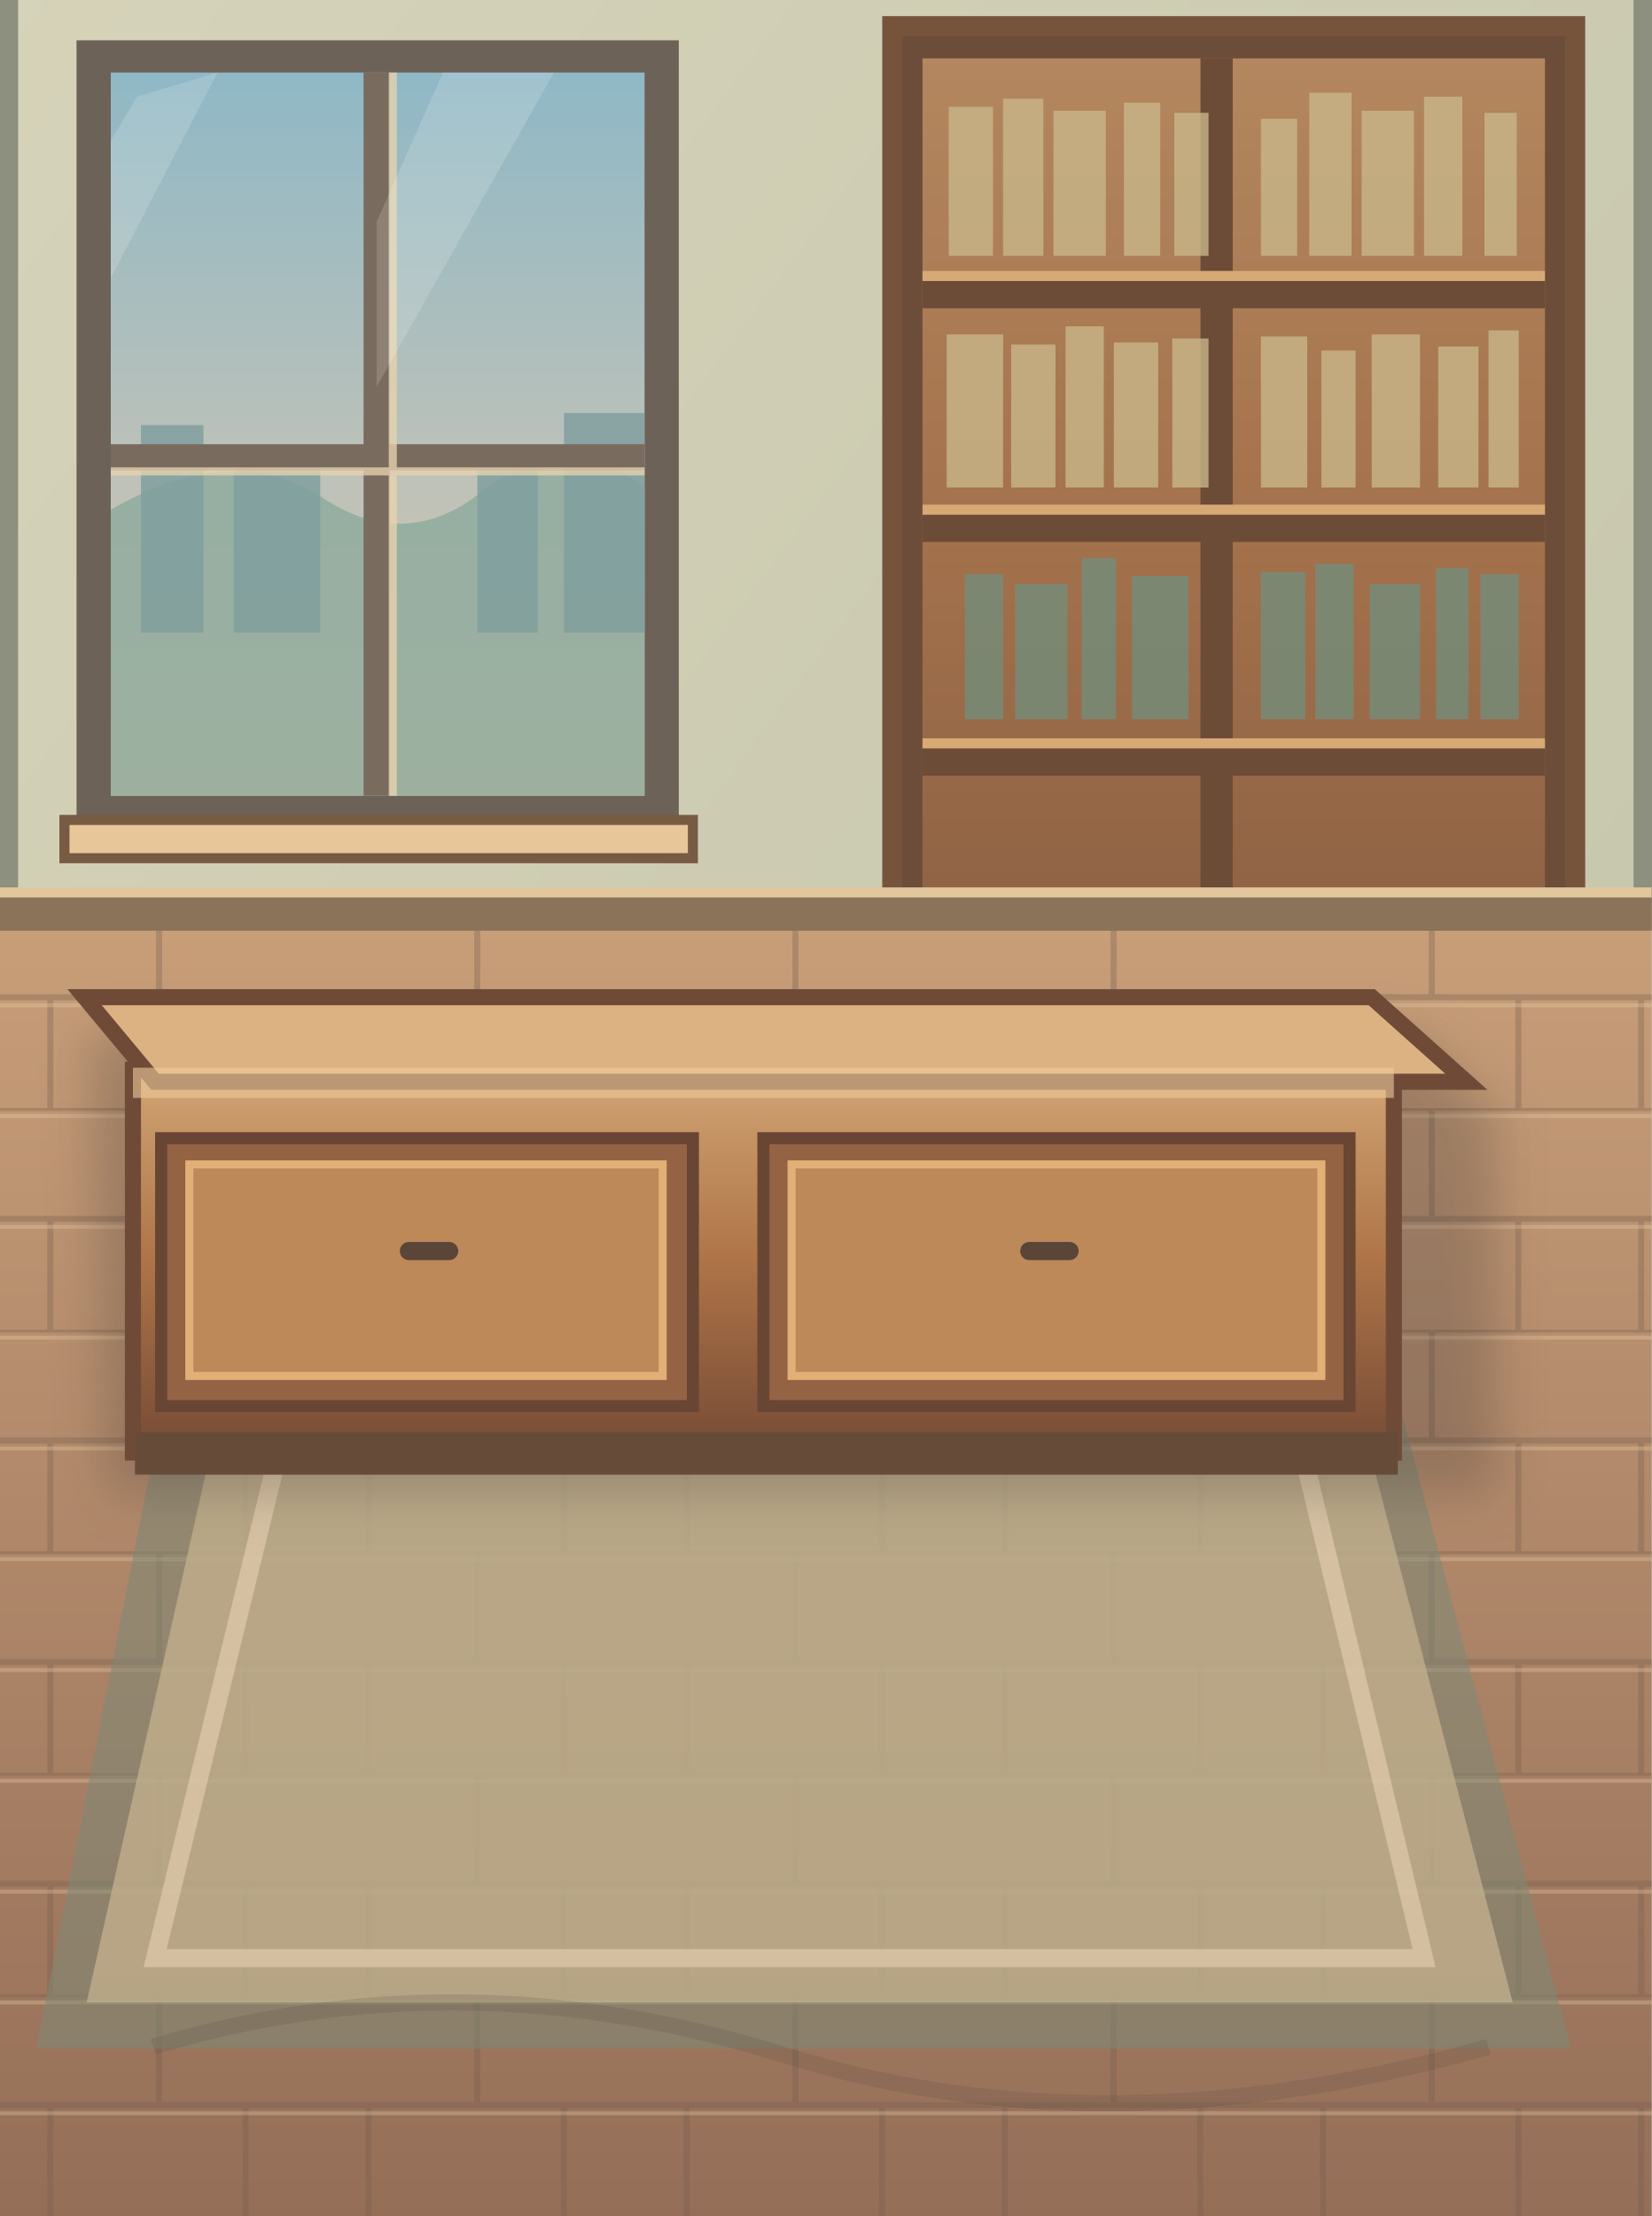
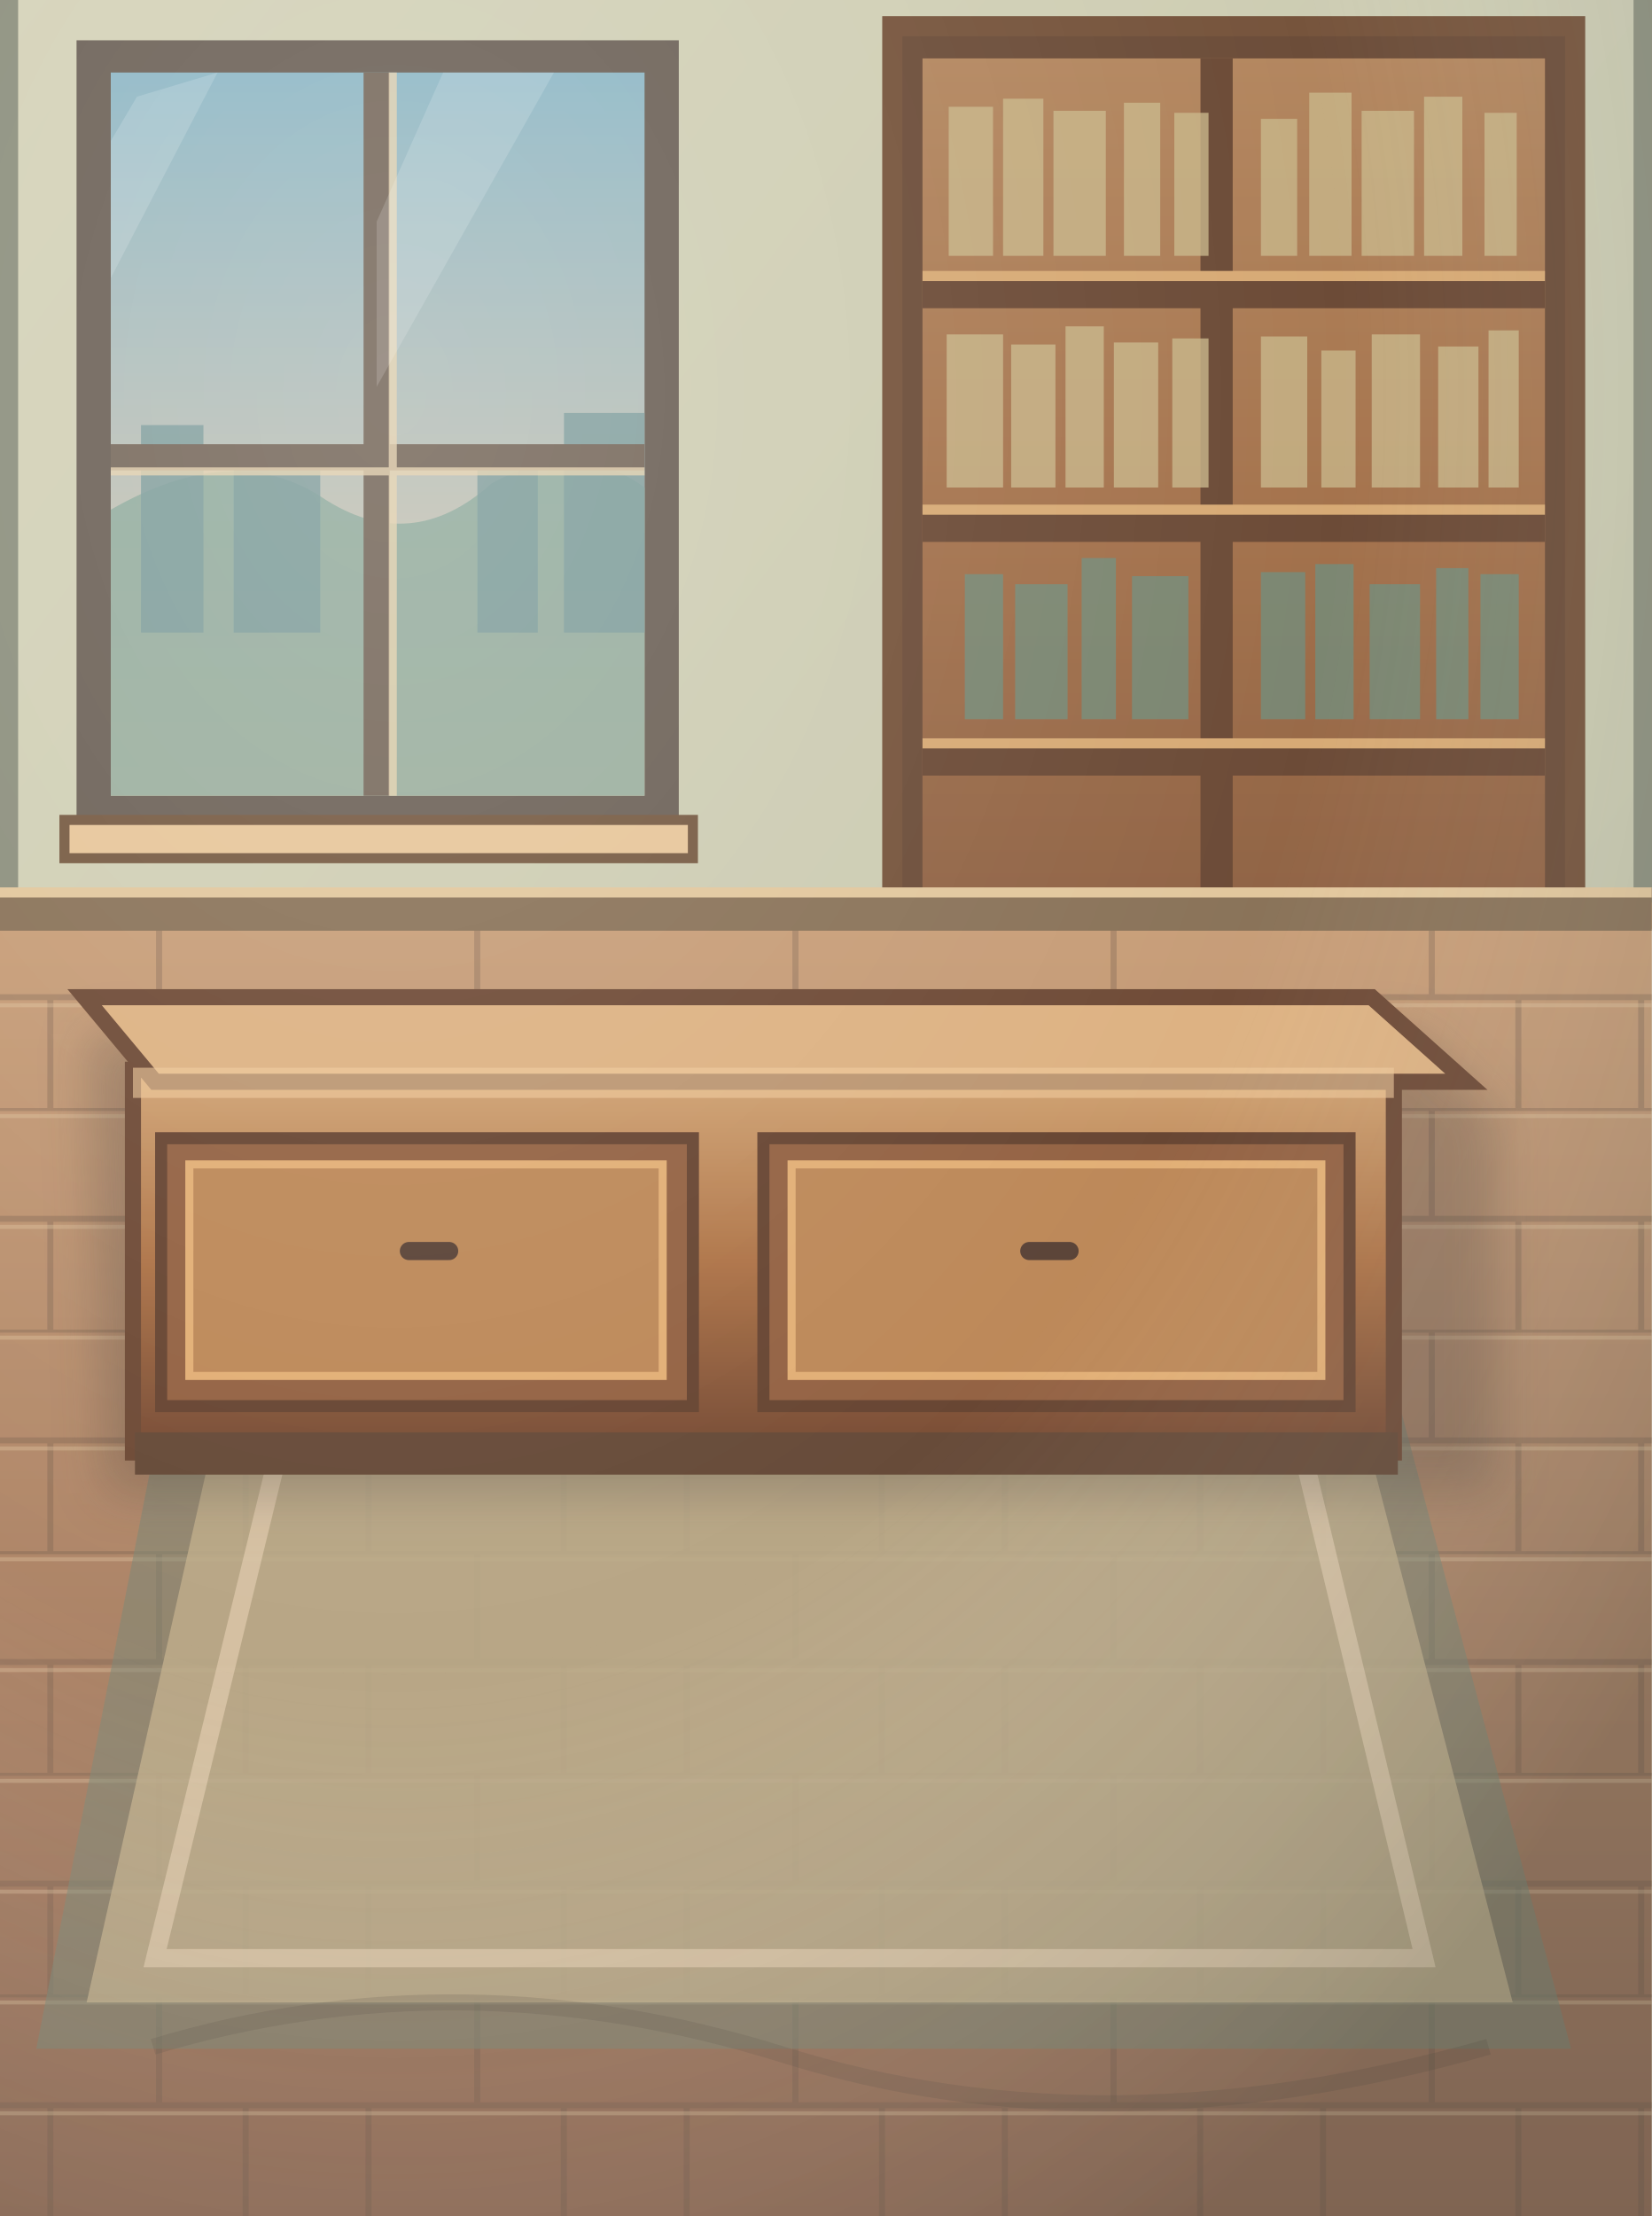
<svg xmlns="http://www.w3.org/2000/svg" viewBox="0 0 820 1100">
  <defs>
    <linearGradient id="wall" x2="1" y2="1">
      <stop stop-color="#d9d7bd" />
      <stop offset="1" stop-color="#b6baa2" />
    </linearGradient>
    <linearGradient id="window" x2="0" y2="1">
      <stop stop-color="#8fb8c6" />
      <stop offset="1" stop-color="#e2c9ad" />
    </linearGradient>
    <linearGradient id="wood" x2="0" y2="1">
      <stop stop-color="#d1a474" />
      <stop offset=".5" stop-color="#ae7448" />
      <stop offset="1" stop-color="#764b35" />
    </linearGradient>
    <linearGradient id="floor" x2="0" y2="1">
      <stop stop-color="#c99f79" />
      <stop offset="1" stop-color="#956e58" />
    </linearGradient>
    <pattern id="planks" width="158" height="110" patternUnits="userSpaceOnUse">
      <path d="M0 0H158M0 55H158M79 0v55M25 55v55M122 55v55" fill="none" stroke="#705b4d" stroke-width="3" opacity=".32" />
      <path d="M0 4h158M0 59h158" stroke="#ead0ab" stroke-width="2" opacity=".32" />
    </pattern>
    <filter id="shade" x="-30%" y="-30%" width="160%" height="180%">
      <feGaussianBlur stdDeviation="12" />
    </filter>
  </defs>
  <rect width="820" height="1100" fill="url(#wall)" />
  <path d="M0 0h820v458H0Z" fill="#d1cfb3" opacity=".45" />
  <path d="M0 0v461M820 0v461" stroke="#8d907e" stroke-width="18" />
  <path d="M38 20h299v392H38Z" fill="#6d6258" />
  <path d="M55 36h265v359H55Z" fill="url(#window)" />
  <path d="M55 253q61-35 105-6t84-7q42-23 76 2v153H55Z" fill="#8caa9c" opacity=".8" />
  <g fill="#7f9e9e" opacity=".82">
    <path d="M70 211h31v103H70zM116 232h43v82h-43zM237 225h30v89h-30zM280 205h40v109h-40z" />
  </g>
  <path d="M187 36v359M55 227h265" stroke="#796b5e" stroke-width="13" />
  <path d="M195 36v359M55 234h265" stroke="#e7d3b0" stroke-width="4" opacity=".78" />
  <path d="M68 48 55 70v68L108 36M220 36l-33 74v82l88-156" fill="#fff" opacity=".16" />
  <path d="M32 407h312v19H32Z" fill="#e7c69a" stroke="#775b43" stroke-width="5" />
  <path d="M443 13h339v492H443Z" fill="#6c4d39" stroke="#4d3f35" stroke-width="8" />
  <path d="M458 29h309v457H458Z" fill="#9c704f" />
  <path d="M458 29h309v457H458Z" fill="url(#wood)" opacity=".43" />
  <path d="M458 145h309M458 261h309M458 377h309M604 29v457" stroke="#6c4b37" stroke-width="16" />
  <path d="M458 137h309M458 253h309M458 369h309" stroke="#d7aa75" stroke-width="5" />
  <g fill="#c9b78b" opacity=".78">
    <path d="M471 53h22v74h-22zM498 49h20v78h-20zM523 55h26v72h-26zM558 51h18v76h-18zM583 56h17v71h-17zM626 59h18v68h-18zM650 46h21v81h-21zM676 55h26v72h-26zM707 48h19v79h-19zM737 56h16v71h-16zM470 166h28v76h-28zM502 171h22v71h-22zM529 162h19v80h-19zM553 170h22v72h-22zM582 168h18v74h-18zM626 167h23v75h-23zM656 174h17v68h-17zM681 166h24v76h-24zM714 172h20v70h-20zM739 164h15v78h-15z" />
  </g>
  <g fill="#758c7a" opacity=".83">
    <path d="M479 285h19v72h-19zM504 290h26v67h-26zM537 277h17v80h-17zM562 286h28v71h-28zM626 284h22v73h-22zM653 280h19v77h-19zM680 290h25v67h-25zM713 282h16v75h-16zM735 285h19v72h-19z" />
  </g>
  <path d="M443 13h339v492H443Z" fill="none" stroke="#76543c" stroke-width="10" />
  <path d="M0 448h820v652H0Z" fill="url(#floor)" />
  <path d="M0 448h820v652H0Z" fill="url(#planks)" />
  <path d="M0 441h820v21H0Z" fill="#8a7359" />
  <path d="M0 443h820" stroke="#e2c79d" stroke-width="5" />
  <path d="M83 687h609l88 330H18Z" fill="#7e8976" opacity=".55" />
  <path d="M109 701h566l76 293H43Z" fill="#c4b08d" opacity=".76" />
  <path d="M137 726h511l59 246H77Z" fill="none" stroke="#f4dcc0" stroke-width="9" opacity=".48" />
  <path d="M44 513h657l42 41v187H53Z" fill="#433b37" opacity=".28" filter="url(#shade)" />
  <path d="M66 531h626v190H66Z" fill="url(#wood)" stroke="#6f4b37" stroke-width="8" />
  <path d="M42 495h639l47 42H77Z" fill="#ddb283" stroke="#6f4b37" stroke-width="8" />
  <path d="M66 530h626v15H66Z" fill="#f0c99b" opacity=".6" />
  <path d="M80 565h264v133H80ZM379 565h291v133H379Z" fill="#946344" stroke="#684633" stroke-width="6" />
  <path d="M94 578h235v105H94ZM393 578h263v105H393Z" fill="#bd8959" stroke="#e2af76" stroke-width="4" />
  <path d="M203 621h20M511 621h20" stroke="#5b4438" stroke-width="9" stroke-linecap="round" />
  <path d="M67 711h627v21H67Z" fill="#674b39" />
  <path d="M76 1016q153-46 313 4t350-4" fill="none" stroke="#51483f" stroke-width="8" opacity=".18" />
+   <defs>
+     <radialGradient id="ambient" cx="24%" cy="18%" r="95%">
+       <stop stop-color="#fff" stop-opacity=".14" />
+       <stop offset=".6" stop-color="#fff" stop-opacity="0" />
+       <stop offset="1" stop-color="#273c3b" stop-opacity=".2" />
+     </radialGradient>
+   </defs>
+   <rect width="820" height="1100" fill="url(#ambient)" />
</svg>
